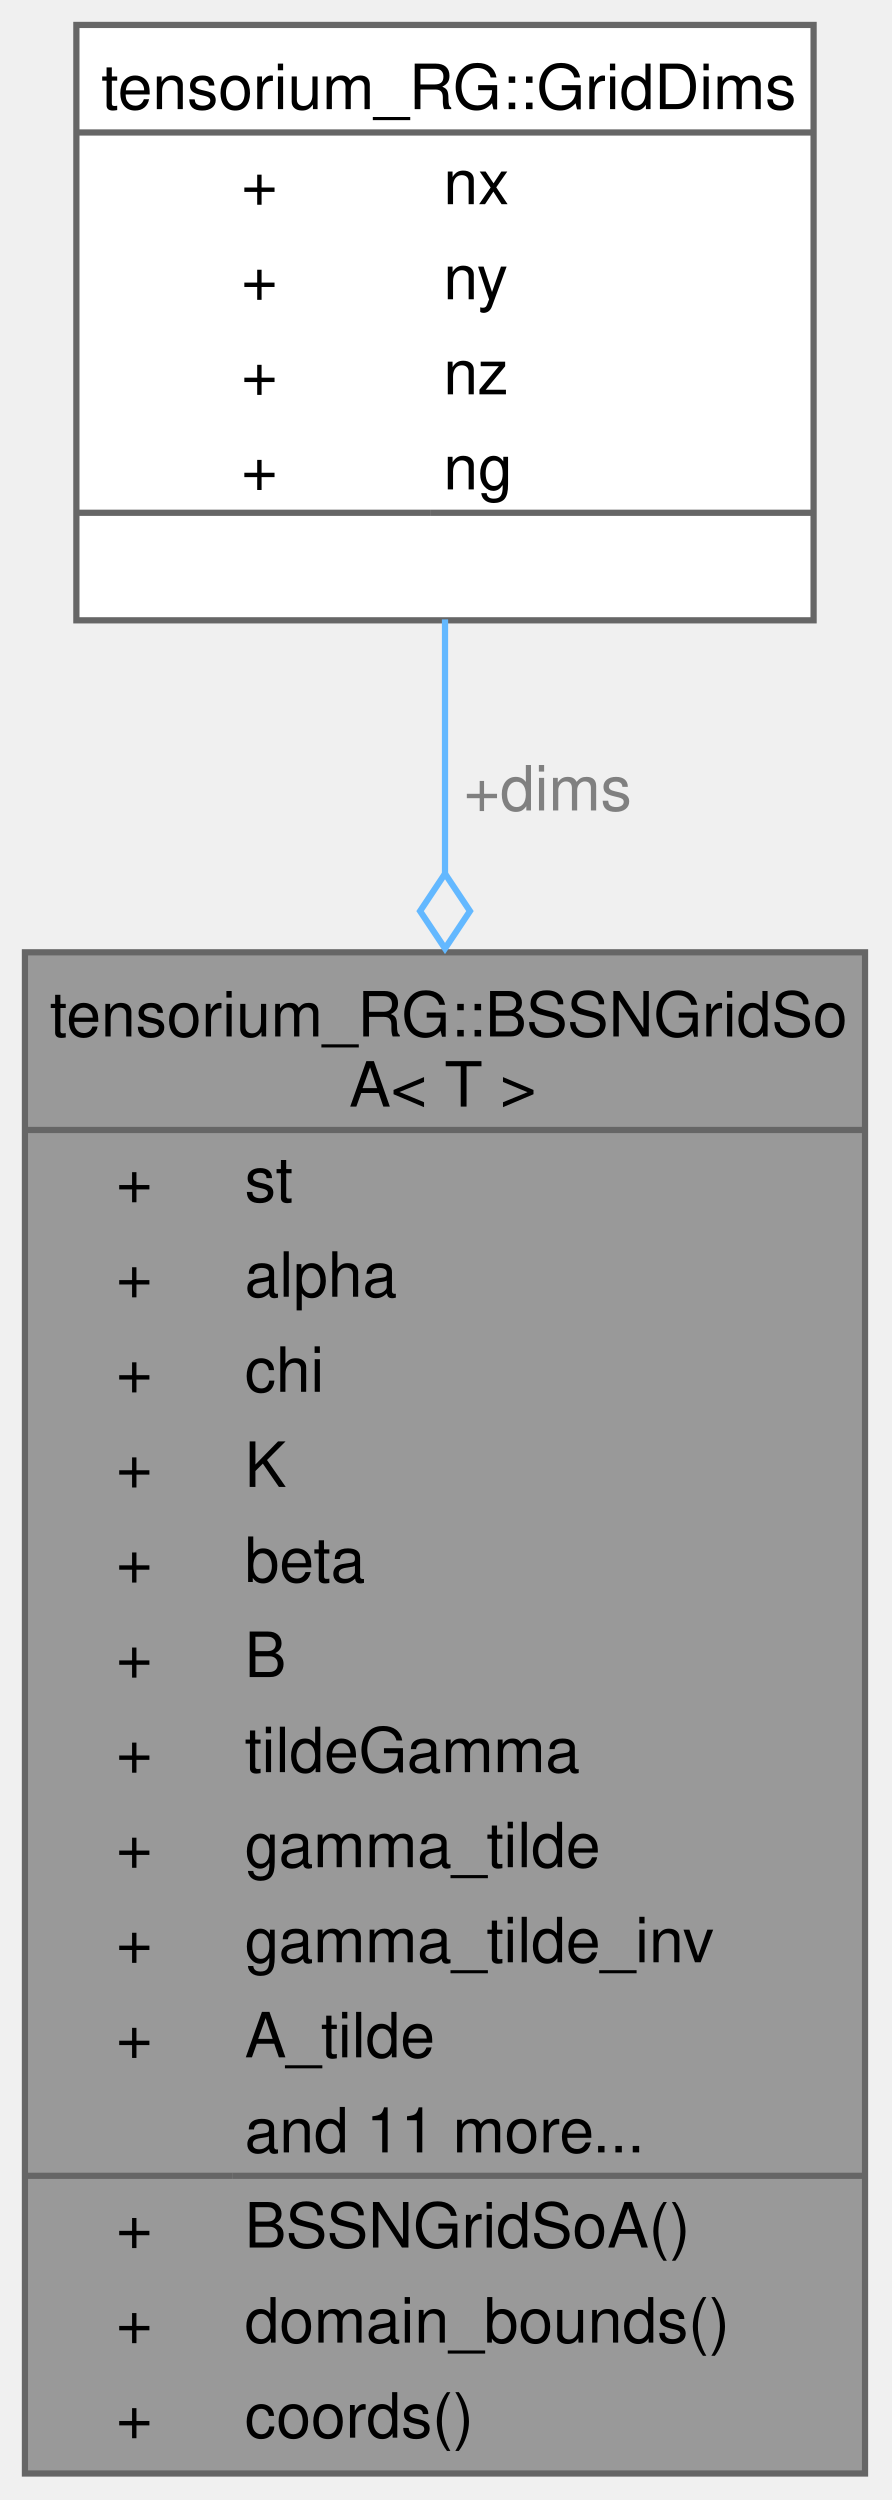
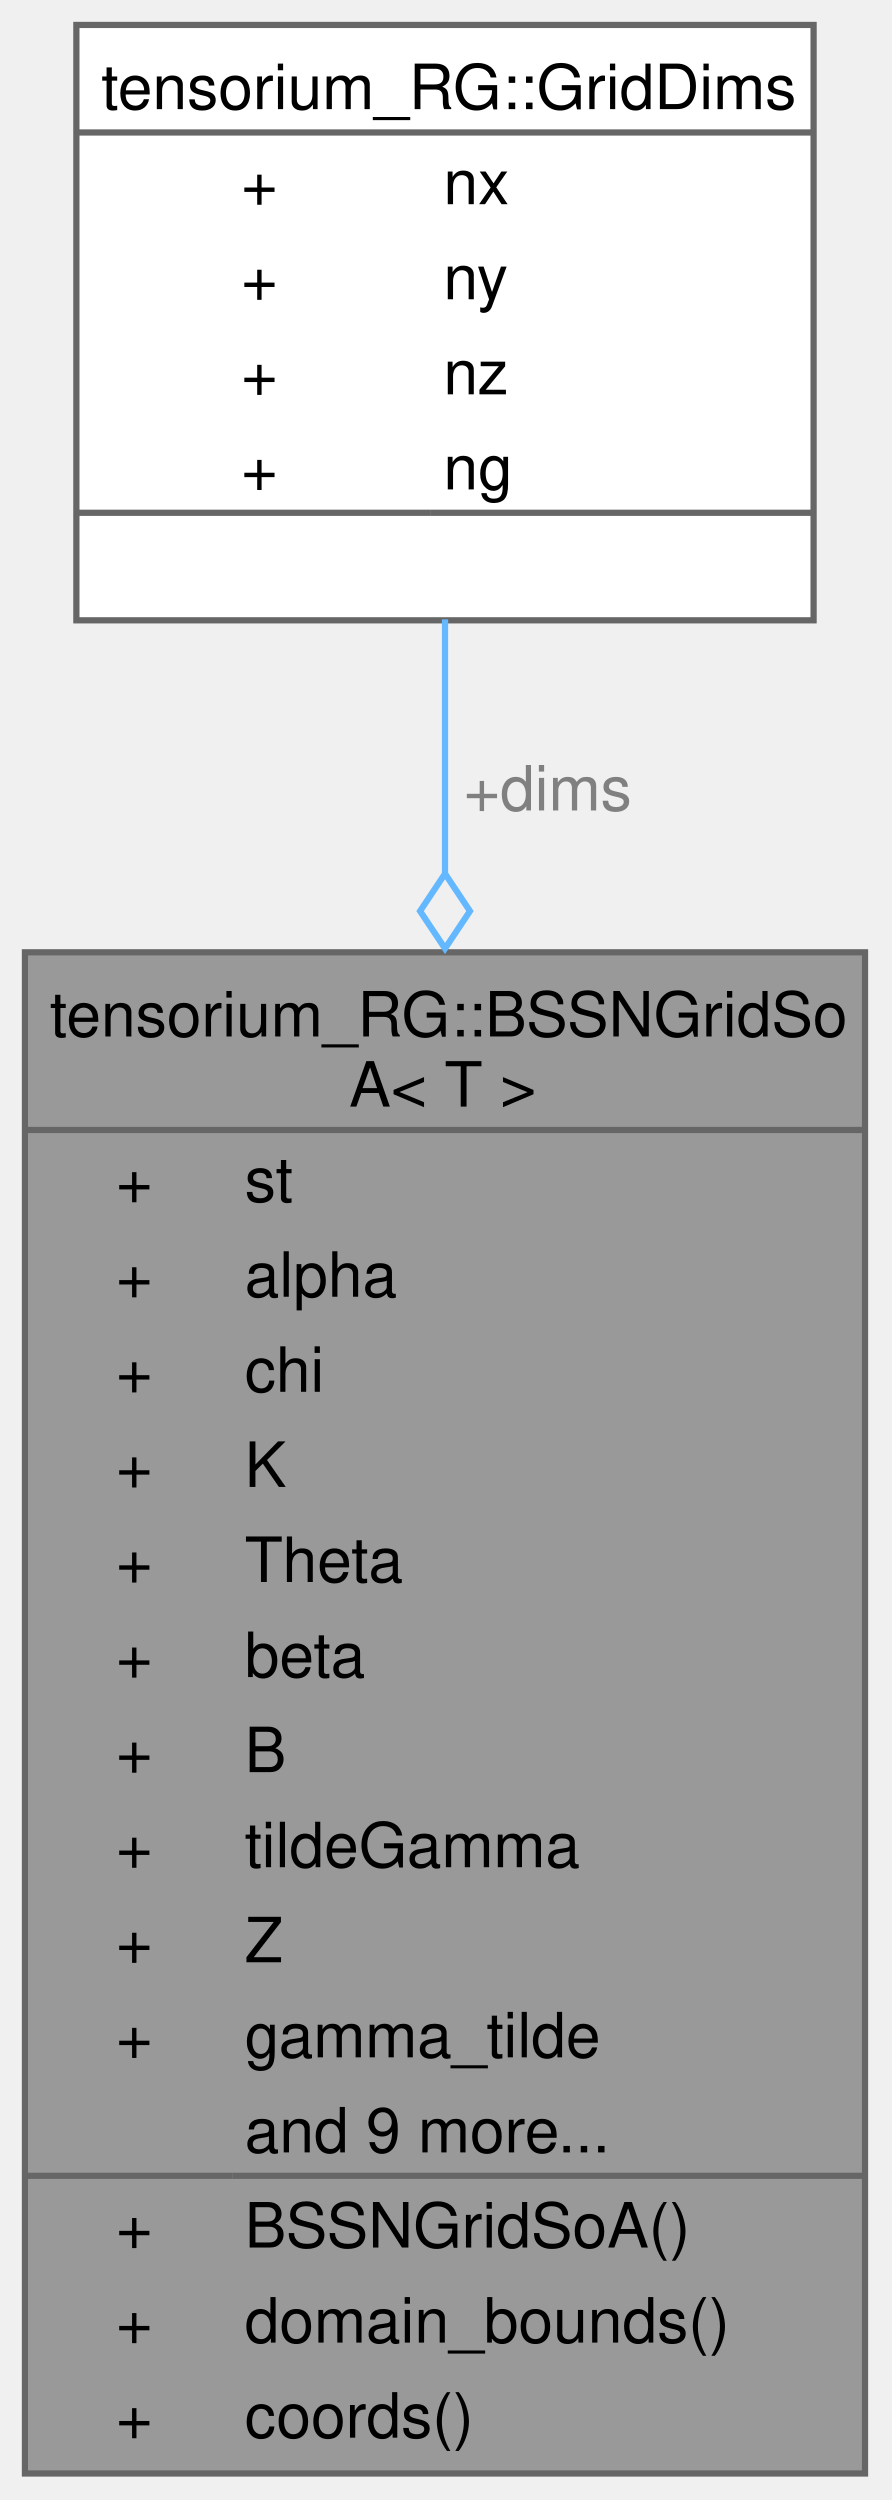
<svg xmlns="http://www.w3.org/2000/svg" xmlns:xlink="http://www.w3.org/1999/xlink" width="143pt" height="401pt" viewBox="0.00 0.00 143.00 401.00">
  <g id="graph0" class="graph" transform="scale(1 1) rotate(0) translate(4 396.75)">
    <g id="Node000001" class="node">
      <g id="a_Node000001">
        <a xlink:title="Structure-of-arrays grid that holds all evolved, cache, and diagnostic fields.">
          <polygon fill="#999999" stroke="none" points="134.75,-244 0,-244 0,0 134.75,0 134.75,-244" />
          <text xml:space="preserve" text-anchor="start" x="4" y="-230.5" font-family="Helvetica,sans-Serif" font-size="10.00">tensorium_RG::BSSNGridSo</text>
          <text xml:space="preserve" text-anchor="start" x="52" y="-219.25" font-family="Helvetica,sans-Serif" font-size="10.00">A&lt; T &gt;</text>
          <text xml:space="preserve" text-anchor="start" x="14.62" y="-204" font-family="Helvetica,sans-Serif" font-size="10.00">+</text>
          <text xml:space="preserve" text-anchor="start" x="35.25" y="-204" font-family="Helvetica,sans-Serif" font-size="10.00">st</text>
          <text xml:space="preserve" text-anchor="start" x="14.62" y="-188.75" font-family="Helvetica,sans-Serif" font-size="10.00">+</text>
          <text xml:space="preserve" text-anchor="start" x="35.25" y="-188.75" font-family="Helvetica,sans-Serif" font-size="10.00">alpha</text>
          <text xml:space="preserve" text-anchor="start" x="14.62" y="-173.5" font-family="Helvetica,sans-Serif" font-size="10.00">+</text>
          <text xml:space="preserve" text-anchor="start" x="35.25" y="-173.5" font-family="Helvetica,sans-Serif" font-size="10.00">chi</text>
          <text xml:space="preserve" text-anchor="start" x="14.62" y="-158.25" font-family="Helvetica,sans-Serif" font-size="10.00">+</text>
          <text xml:space="preserve" text-anchor="start" x="35.25" y="-158.25" font-family="Helvetica,sans-Serif" font-size="10.00">K</text>
          <text xml:space="preserve" text-anchor="start" x="14.62" y="-143" font-family="Helvetica,sans-Serif" font-size="10.00">+</text>
-           <text xml:space="preserve" text-anchor="start" x="35.25" y="-143" font-family="Helvetica,sans-Serif" font-size="10.00">beta</text>
+           <text xml:space="preserve" text-anchor="start" x="35.25" y="-143" font-family="Helvetica,sans-Serif" font-size="10.00">Theta</text>
          <text xml:space="preserve" text-anchor="start" x="14.62" y="-127.75" font-family="Helvetica,sans-Serif" font-size="10.00">+</text>
-           <text xml:space="preserve" text-anchor="start" x="35.25" y="-127.75" font-family="Helvetica,sans-Serif" font-size="10.00">B</text>
+           <text xml:space="preserve" text-anchor="start" x="35.25" y="-127.75" font-family="Helvetica,sans-Serif" font-size="10.00">beta</text>
          <text xml:space="preserve" text-anchor="start" x="14.62" y="-112.5" font-family="Helvetica,sans-Serif" font-size="10.00">+</text>
-           <text xml:space="preserve" text-anchor="start" x="35.25" y="-112.5" font-family="Helvetica,sans-Serif" font-size="10.00">tildeGamma</text>
+           <text xml:space="preserve" text-anchor="start" x="35.25" y="-112.5" font-family="Helvetica,sans-Serif" font-size="10.00">B</text>
          <text xml:space="preserve" text-anchor="start" x="14.62" y="-97.25" font-family="Helvetica,sans-Serif" font-size="10.00">+</text>
-           <text xml:space="preserve" text-anchor="start" x="35.25" y="-97.25" font-family="Helvetica,sans-Serif" font-size="10.00">gamma_tilde</text>
+           <text xml:space="preserve" text-anchor="start" x="35.25" y="-97.25" font-family="Helvetica,sans-Serif" font-size="10.00">tildeGamma</text>
          <text xml:space="preserve" text-anchor="start" x="14.62" y="-82" font-family="Helvetica,sans-Serif" font-size="10.00">+</text>
-           <text xml:space="preserve" text-anchor="start" x="35.25" y="-82" font-family="Helvetica,sans-Serif" font-size="10.00">gamma_tilde_inv</text>
+           <text xml:space="preserve" text-anchor="start" x="35.25" y="-82" font-family="Helvetica,sans-Serif" font-size="10.00">Z</text>
          <text xml:space="preserve" text-anchor="start" x="14.62" y="-66.75" font-family="Helvetica,sans-Serif" font-size="10.00">+</text>
-           <text xml:space="preserve" text-anchor="start" x="35.25" y="-66.75" font-family="Helvetica,sans-Serif" font-size="10.00">A_tilde</text>
-           <text xml:space="preserve" text-anchor="start" x="35.25" y="-51.5" font-family="Helvetica,sans-Serif" font-size="10.00">and 11 more...</text>
+           <text xml:space="preserve" text-anchor="start" x="35.25" y="-66.75" font-family="Helvetica,sans-Serif" font-size="10.00">gamma_tilde</text>
+           <text xml:space="preserve" text-anchor="start" x="35.25" y="-51.5" font-family="Helvetica,sans-Serif" font-size="10.00">and 9 more...</text>
          <text xml:space="preserve" text-anchor="start" x="14.62" y="-36.25" font-family="Helvetica,sans-Serif" font-size="10.00">+</text>
          <text xml:space="preserve" text-anchor="start" x="35.25" y="-36.25" font-family="Helvetica,sans-Serif" font-size="10.00">BSSNGridSoA()</text>
          <text xml:space="preserve" text-anchor="start" x="14.62" y="-21" font-family="Helvetica,sans-Serif" font-size="10.00">+</text>
          <text xml:space="preserve" text-anchor="start" x="35.25" y="-21" font-family="Helvetica,sans-Serif" font-size="10.00">domain_bounds()</text>
          <text xml:space="preserve" text-anchor="start" x="14.62" y="-5.75" font-family="Helvetica,sans-Serif" font-size="10.00">+</text>
          <text xml:space="preserve" text-anchor="start" x="35.25" y="-5.75" font-family="Helvetica,sans-Serif" font-size="10.00">coords()</text>
          <polygon fill="#666666" stroke="#666666" points="0,-215.5 0,-215.5 134.75,-215.5 134.75,-215.5 0,-215.5" />
          <polygon fill="#666666" stroke="#666666" points="0,-47.75 0,-47.75 33.25,-47.75 33.25,-47.75 0,-47.75" />
          <polygon fill="#666666" stroke="#666666" points="33.25,-47.75 33.25,-47.75 134.75,-47.75 134.75,-47.75 33.25,-47.75" />
          <polygon fill="none" stroke="#666666" points="0,0 0,-244 134.75,-244 134.75,0 0,0" />
        </a>
      </g>
    </g>
    <g id="Node000002" class="node">
      <g id="a_Node000002">
        <a xlink:href="structtensorium___r_g_1_1_grid_dims.html" target="_top" xlink:title=" ">
          <polygon fill="white" stroke="none" points="126.5,-392.75 8.25,-392.75 8.25,-297.25 126.5,-297.25 126.5,-392.75" />
          <text xml:space="preserve" text-anchor="start" x="12.25" y="-379.25" font-family="Helvetica,sans-Serif" font-size="10.00">tensorium_RG::GridDims</text>
          <text xml:space="preserve" text-anchor="start" x="34.69" y="-364" font-family="Helvetica,sans-Serif" font-size="10.00">+</text>
          <text xml:space="preserve" text-anchor="start" x="67.12" y="-364" font-family="Helvetica,sans-Serif" font-size="10.00">nx</text>
          <text xml:space="preserve" text-anchor="start" x="34.69" y="-348.75" font-family="Helvetica,sans-Serif" font-size="10.00">+</text>
          <text xml:space="preserve" text-anchor="start" x="67.12" y="-348.75" font-family="Helvetica,sans-Serif" font-size="10.00">ny</text>
          <text xml:space="preserve" text-anchor="start" x="34.69" y="-333.5" font-family="Helvetica,sans-Serif" font-size="10.00">+</text>
          <text xml:space="preserve" text-anchor="start" x="67.12" y="-333.5" font-family="Helvetica,sans-Serif" font-size="10.00">nz</text>
          <text xml:space="preserve" text-anchor="start" x="34.69" y="-318.25" font-family="Helvetica,sans-Serif" font-size="10.00">+</text>
          <text xml:space="preserve" text-anchor="start" x="67.12" y="-318.25" font-family="Helvetica,sans-Serif" font-size="10.00">ng</text>
          <text xml:space="preserve" text-anchor="start" x="65.88" y="-303" font-family="Helvetica,sans-Serif" font-size="10.00"> </text>
          <polygon fill="#666666" stroke="#666666" points="8.25,-375.5 8.25,-375.5 126.5,-375.5 126.5,-375.5 8.25,-375.5" />
          <polygon fill="#666666" stroke="#666666" points="8.25,-314.5 8.25,-314.5 65.12,-314.5 65.12,-314.5 8.25,-314.5" />
          <polygon fill="#666666" stroke="#666666" points="65.12,-314.5 65.12,-314.5 126.5,-314.5 126.5,-314.5 65.12,-314.5" />
          <polygon fill="none" stroke="#666666" points="8.25,-297.25 8.25,-392.75 126.5,-392.75 126.5,-297.25 8.25,-297.25" />
        </a>
      </g>
    </g>
    <g id="edge1_Node000001_Node000002" class="edge">
      <g id="a_edge1_Node000001_Node000002">
        <a xlink:title=" ">
          <path fill="none" stroke="#63b8ff" d="M67.38,-297.4C67.38,-285.06 67.38,-271.1 67.38,-256.58" />
          <polygon fill="none" stroke="#63b8ff" points="67.38,-256.61 63.38,-250.61 67.38,-244.61 71.38,-250.61 67.38,-256.61" />
        </a>
      </g>
      <text xml:space="preserve" text-anchor="start" x="70.38" y="-266.75" font-family="Helvetica,sans-Serif" font-size="10.00" fill="grey">+dims</text>
    </g>
  </g>
</svg>
